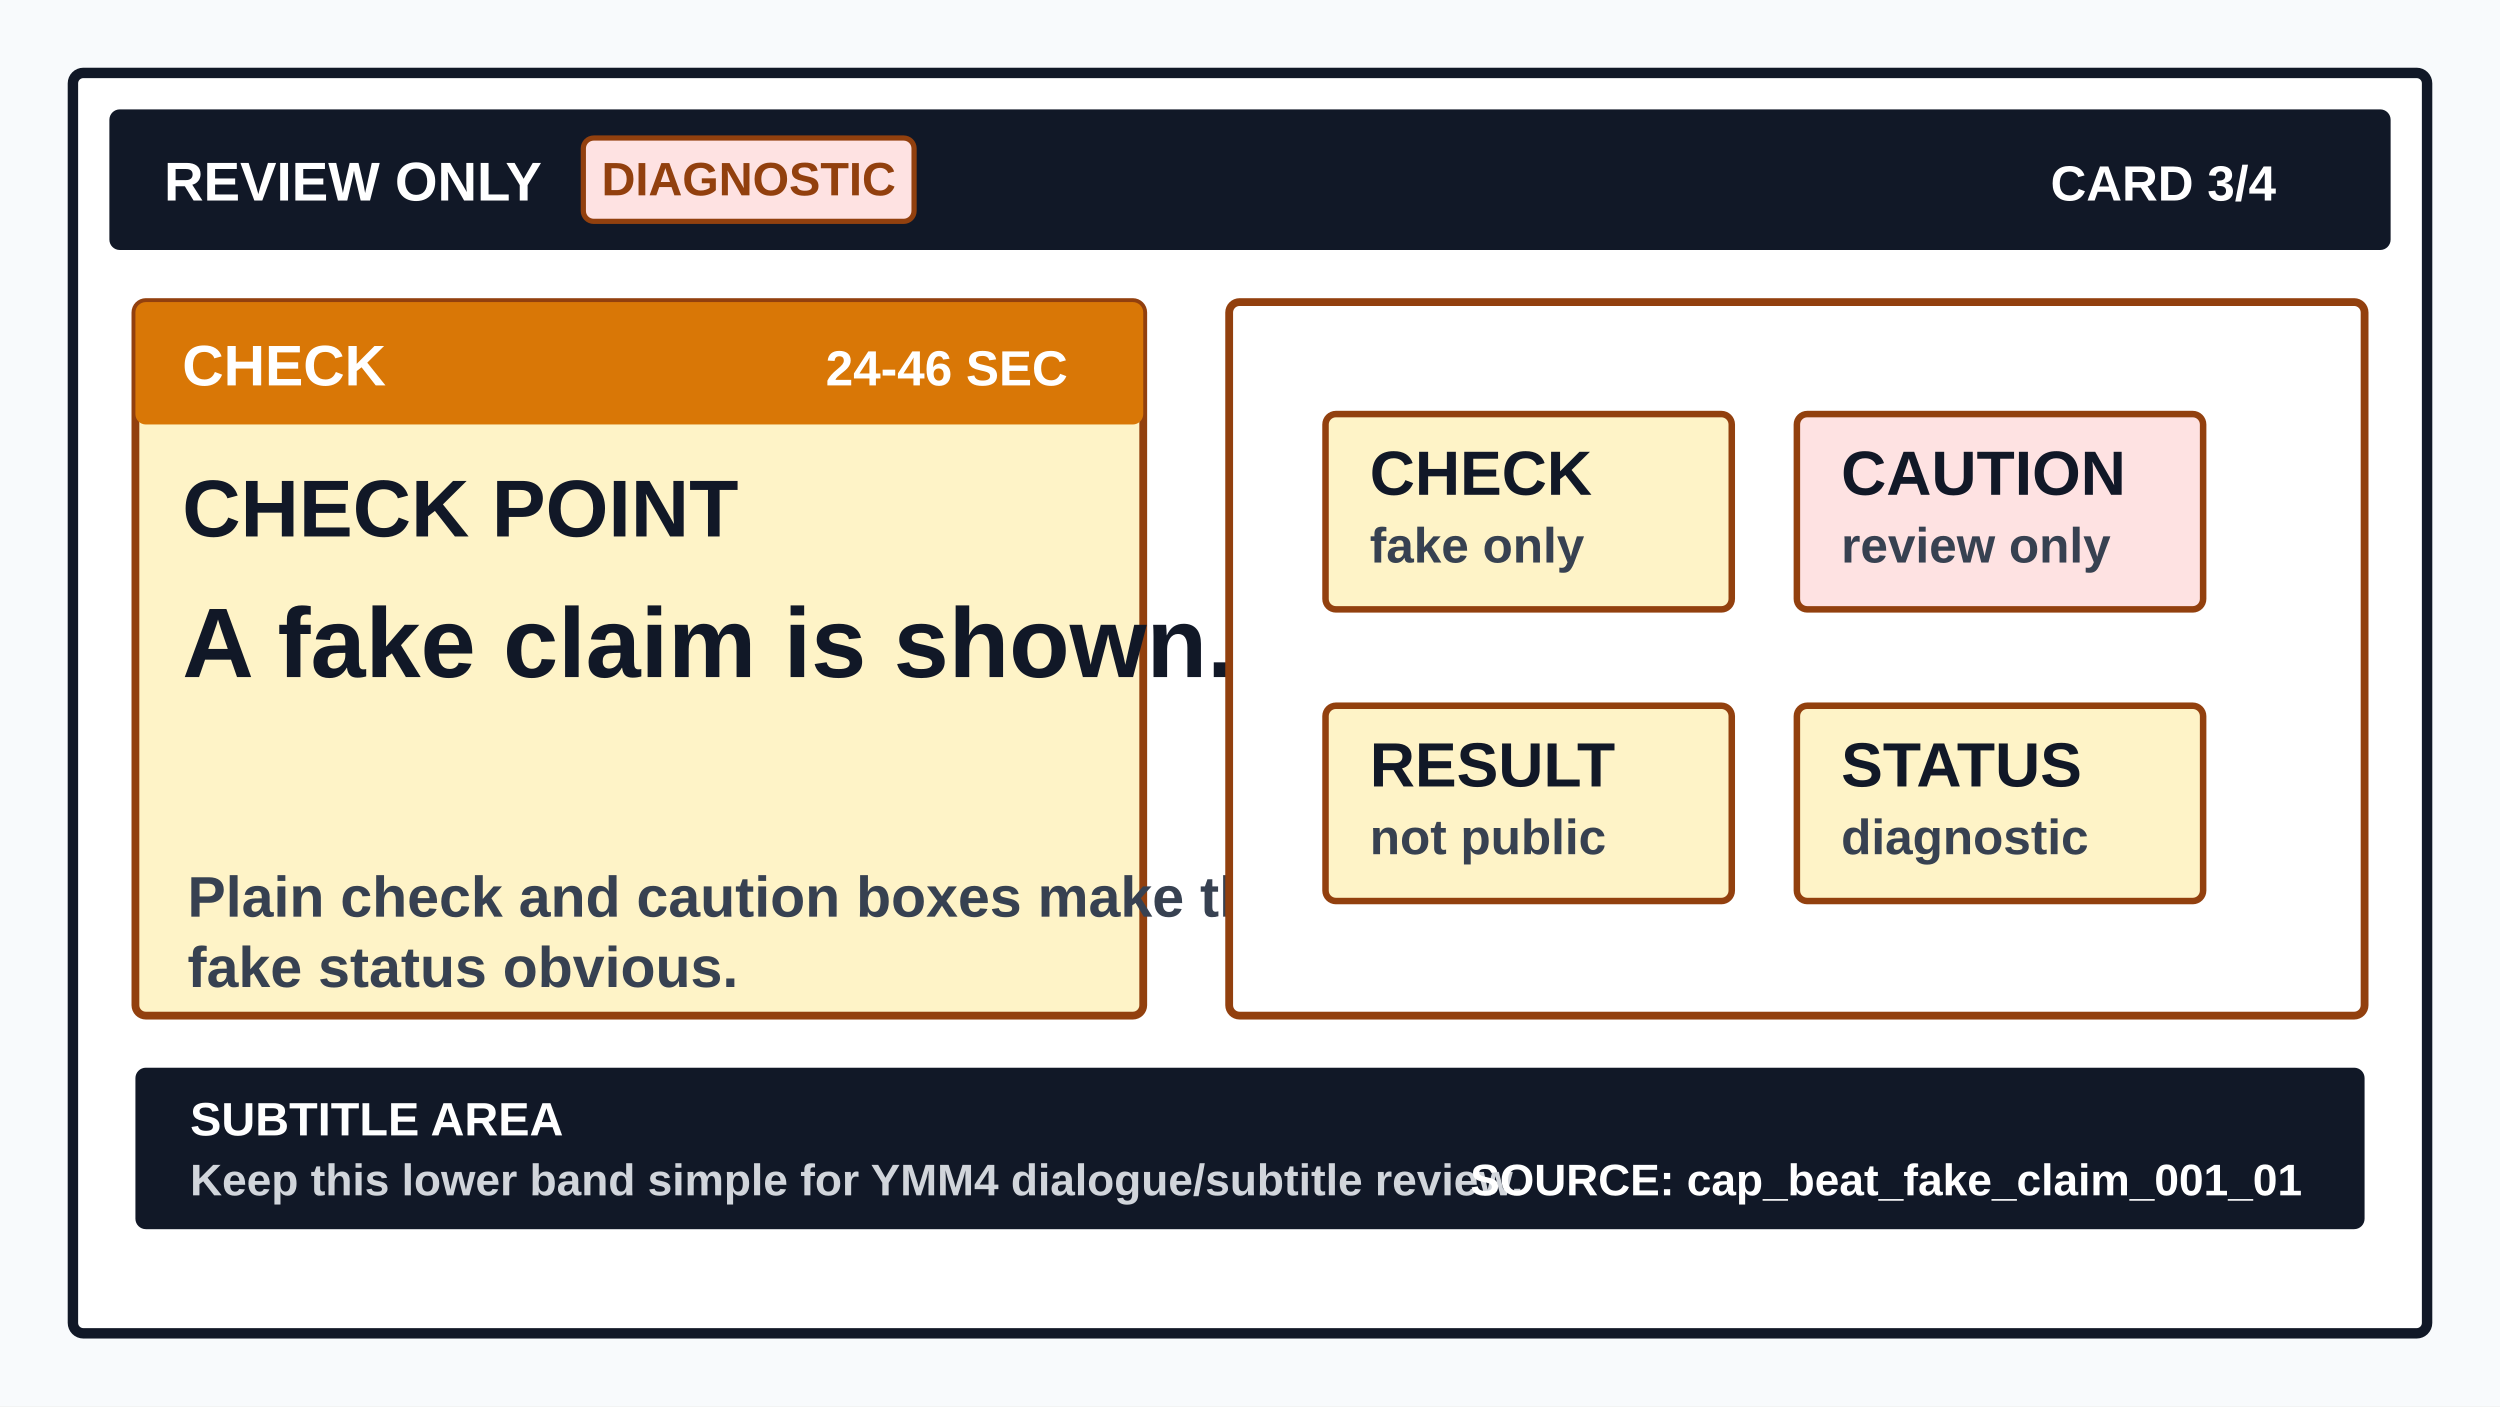
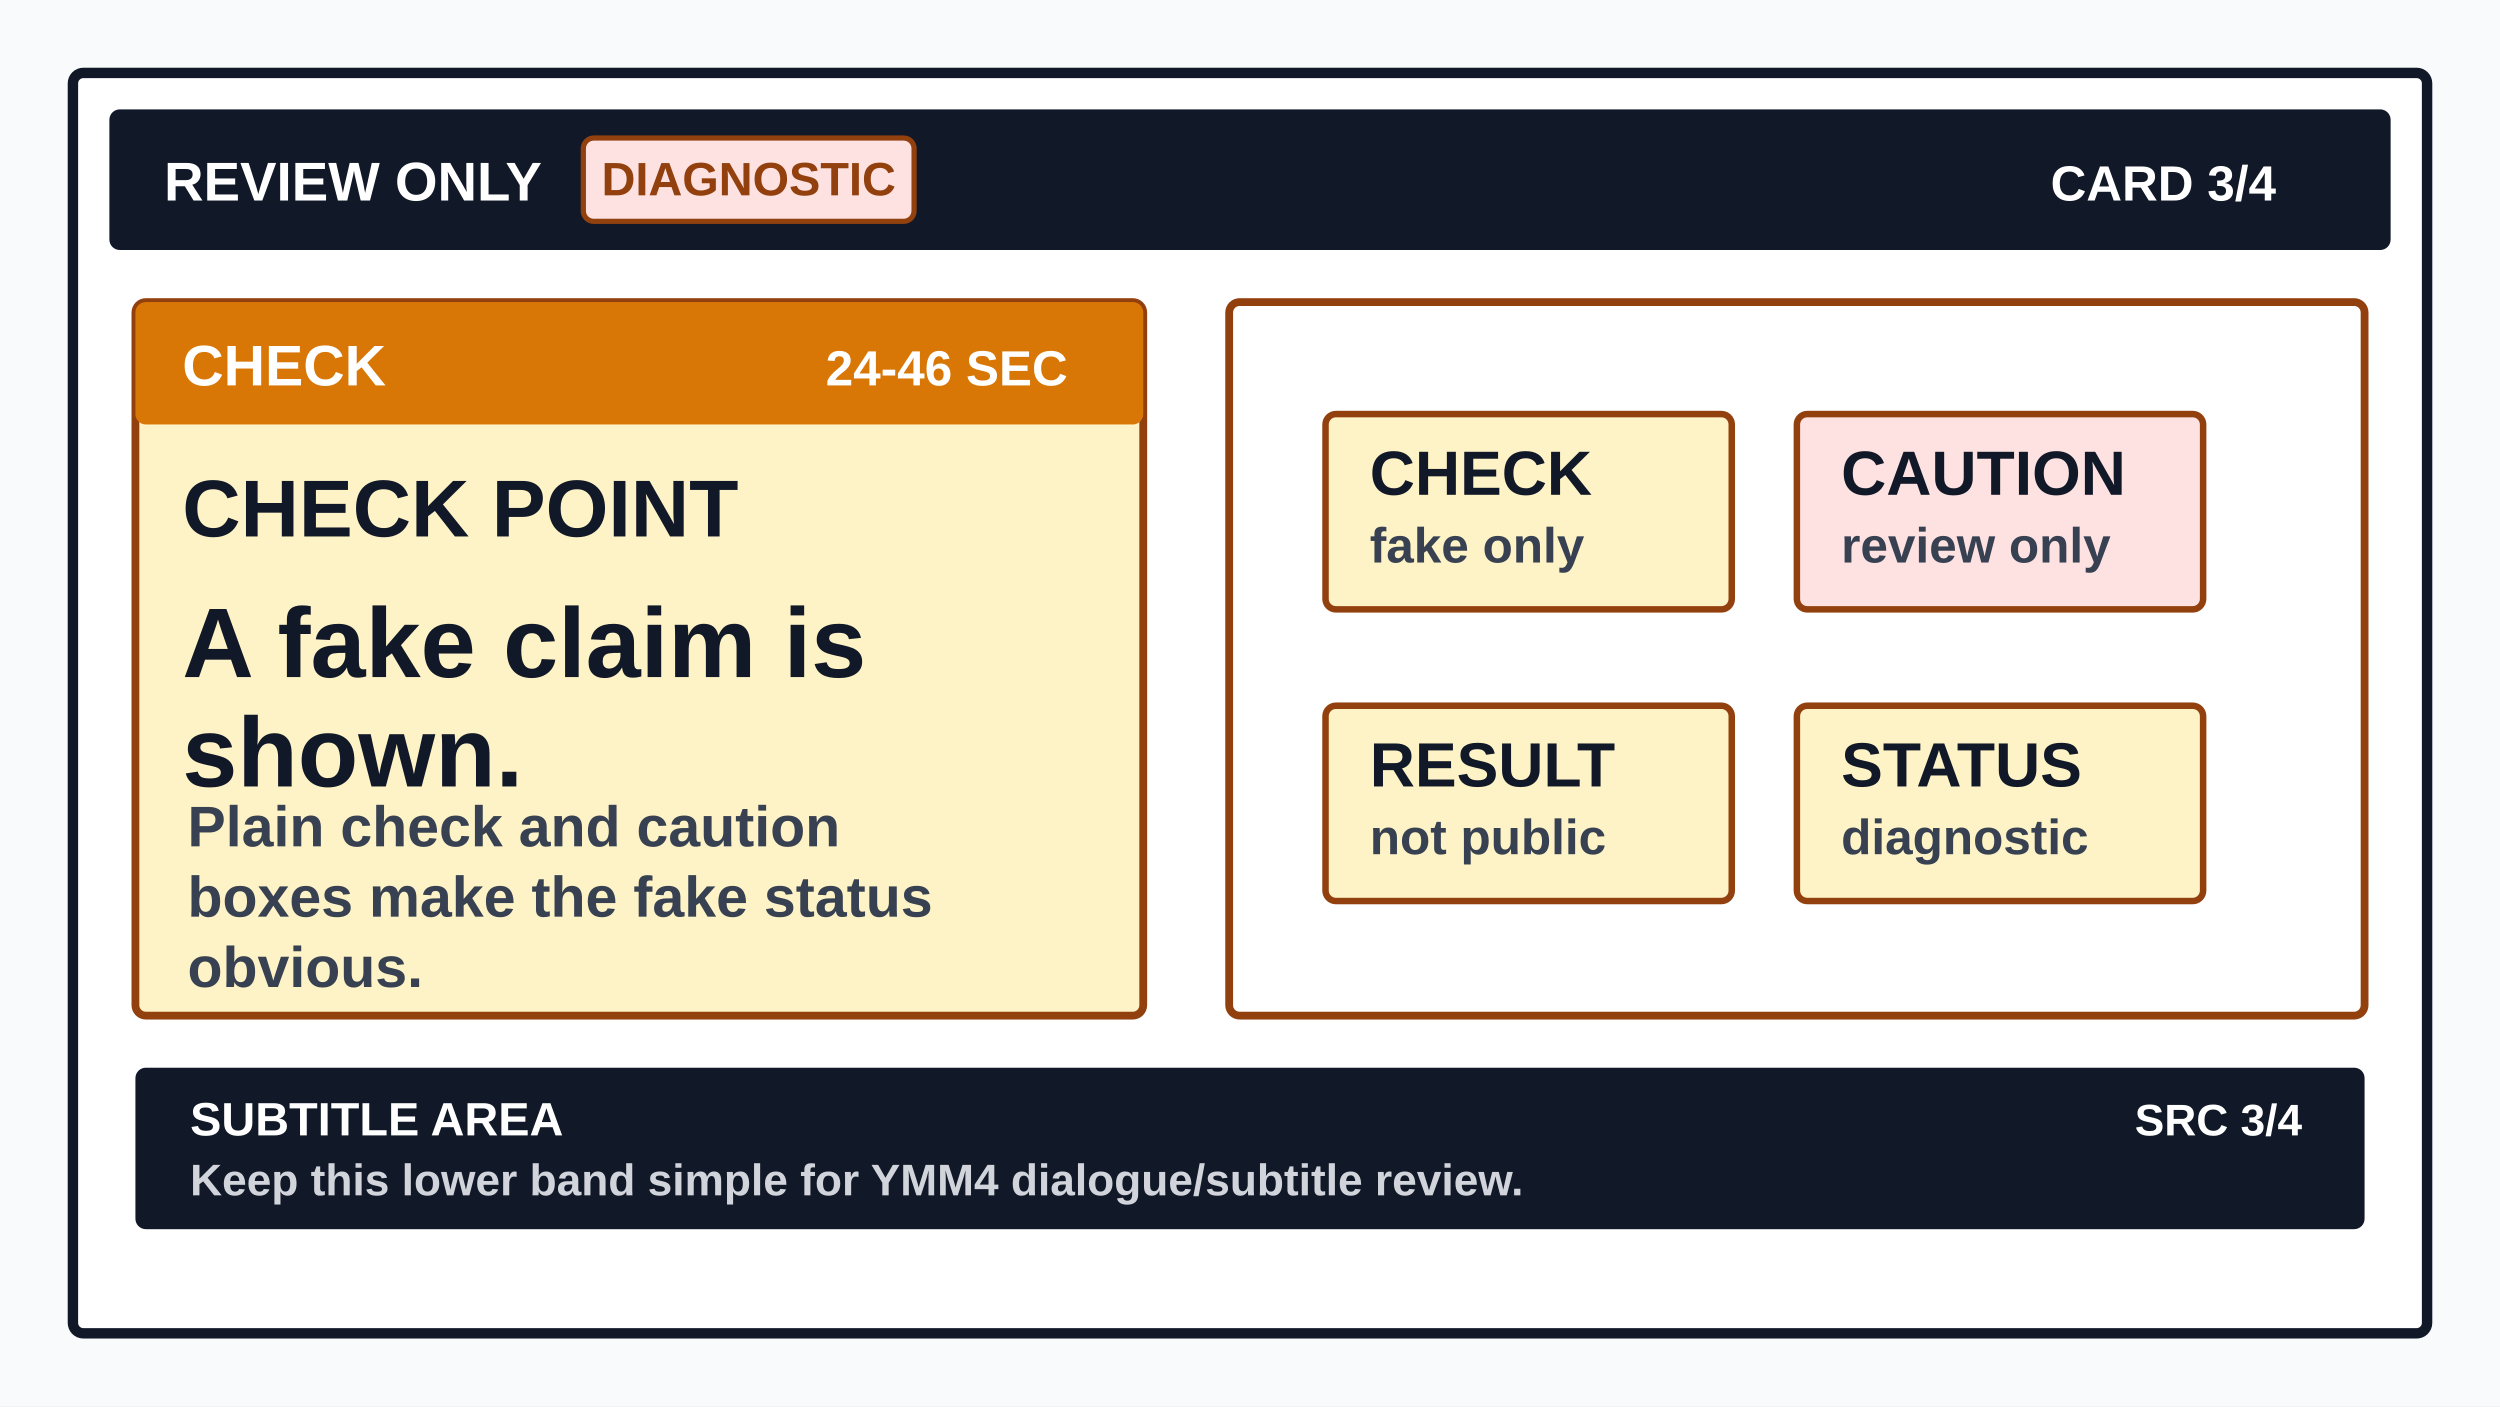
<svg xmlns="http://www.w3.org/2000/svg" width="1920" height="1080" viewBox="0 0 1920 1080" role="img" aria-label="CHECK POINT" data-refinement="audience-fit-v1" data-role="claim_check" data-motif="check_warning_box" data-audience-fit="familiar_youtube_explainer">
  <rect x="0" y="0" width="1920" height="1080" fill="#F8FAFC" />
  <rect x="56" y="56" width="1808" height="968" rx="8" fill="#FFFFFF" stroke="#111827" stroke-width="8" />
  <rect x="84" y="84" width="1752" height="108" rx="8" fill="#111827" />
  <text x="126" y="154" font-family="Arial, Helvetica, sans-serif" font-size="42" font-weight="800" fill="#FFFFFF">REVIEW ONLY</text>
  <rect x="448" y="106" width="254" height="64" rx="8" fill="#FEE2E2" stroke="#92400E" stroke-width="4" />
  <text x="575" y="150" text-anchor="middle" font-family="Arial, Helvetica, sans-serif" font-size="36" font-weight="800" fill="#92400E">DIAGNOSTIC</text>
  <text x="1748" y="154" text-anchor="end" font-family="Arial, Helvetica, sans-serif" font-size="38" font-weight="800" fill="#FFFFFF">CARD 3/4</text>
  <rect x="104" y="232" width="774" height="548" rx="8" fill="#FEF3C7" stroke="#92400E" stroke-width="6" />
  <rect x="104" y="232" width="774" height="94" rx="8" fill="#D97706" />
  <text x="140" y="296" font-family="Arial, Helvetica, sans-serif" font-size="44" font-weight="800" fill="#FFFFFF">CHECK</text>
  <text x="820" y="296" text-anchor="end" font-family="Arial, Helvetica, sans-serif" font-size="38" font-weight="800" fill="#FFFFFF">24-46 SEC</text>
  <text x="140" y="412" font-family="Arial, Helvetica, sans-serif" font-size="62" font-weight="800" fill="#111827">CHECK POINT</text>
-   <text x="140" y="520" font-family="Arial, Helvetica, sans-serif" font-size="76" font-weight="800" fill="#111827">A fake claim is shown.</text>
-   <text x="144" y="704" font-family="Arial, Helvetica, sans-serif" font-size="44" font-weight="700" fill="#374151">Plain check and caution boxes make the</text>
-   <text x="144" y="758" font-family="Arial, Helvetica, sans-serif" font-size="44" font-weight="700" fill="#374151">fake status obvious.</text>
+   <text x="140" y="520" font-family="Arial, Helvetica, sans-serif" font-size="76" font-weight="800" fill="#111827">A fake claim is</text>
+   <text x="140" y="604" font-family="Arial, Helvetica, sans-serif" font-size="76" font-weight="800" fill="#111827">shown.</text>
+   <text x="144" y="650" font-family="Arial, Helvetica, sans-serif" font-size="44" font-weight="700" fill="#374151">Plain check and caution</text>
+   <text x="144" y="704" font-family="Arial, Helvetica, sans-serif" font-size="44" font-weight="700" fill="#374151">boxes make the fake status</text>
+   <text x="144" y="758" font-family="Arial, Helvetica, sans-serif" font-size="44" font-weight="700" fill="#374151">obvious.</text>
  <rect x="944" y="232" width="872" height="548" rx="8" fill="#FFFFFF" stroke="#92400E" stroke-width="6" />
  <rect x="1018" y="318" width="312" height="150" rx="8" fill="#FEF3C7" stroke="#92400E" stroke-width="5" />
  <text x="1052" y="380" font-family="Arial, Helvetica, sans-serif" font-size="48" font-weight="800" fill="#111827">CHECK</text>
  <text x="1052" y="432" font-family="Arial, Helvetica, sans-serif" font-size="38" font-weight="700" fill="#374151">fake only</text>
  <rect x="1380" y="318" width="312" height="150" rx="8" fill="#FEE2E2" stroke="#92400E" stroke-width="5" />
  <text x="1414" y="380" font-family="Arial, Helvetica, sans-serif" font-size="48" font-weight="800" fill="#111827">CAUTION</text>
  <text x="1414" y="432" font-family="Arial, Helvetica, sans-serif" font-size="38" font-weight="700" fill="#374151">review only</text>
  <rect x="1018" y="542" width="312" height="150" rx="8" fill="#FEF3C7" stroke="#92400E" stroke-width="5" />
  <text x="1052" y="604" font-family="Arial, Helvetica, sans-serif" font-size="48" font-weight="800" fill="#111827">RESULT</text>
  <text x="1052" y="656" font-family="Arial, Helvetica, sans-serif" font-size="38" font-weight="700" fill="#374151">not public</text>
  <rect x="1380" y="542" width="312" height="150" rx="8" fill="#FEF3C7" stroke="#92400E" stroke-width="5" />
  <text x="1414" y="604" font-family="Arial, Helvetica, sans-serif" font-size="48" font-weight="800" fill="#111827">STATUS</text>
  <text x="1414" y="656" font-family="Arial, Helvetica, sans-serif" font-size="38" font-weight="700" fill="#374151">diagnostic</text>
  <rect x="104" y="820" width="1712" height="124" rx="8" fill="#111827" />
  <text x="146" y="872" font-family="Arial, Helvetica, sans-serif" font-size="36" font-weight="800" fill="#FFFFFF">SUBTITLE AREA</text>
  <text x="146" y="918" font-family="Arial, Helvetica, sans-serif" font-size="34" font-weight="700" fill="#D1D5DB">Keep this lower band simple for YMM4 dialogue/subtitle review.</text>
-   <text x="1768" y="918" text-anchor="end" font-family="Arial, Helvetica, sans-serif" font-size="34" font-weight="800" fill="#FFFFFF">SOURCE: cap_beat_fake_claim_001_01</text>
+   <text x="1768" y="872" text-anchor="end" font-family="Arial, Helvetica, sans-serif" font-size="34" font-weight="800" fill="#FFFFFF">SRC 3/4</text>
</svg>
